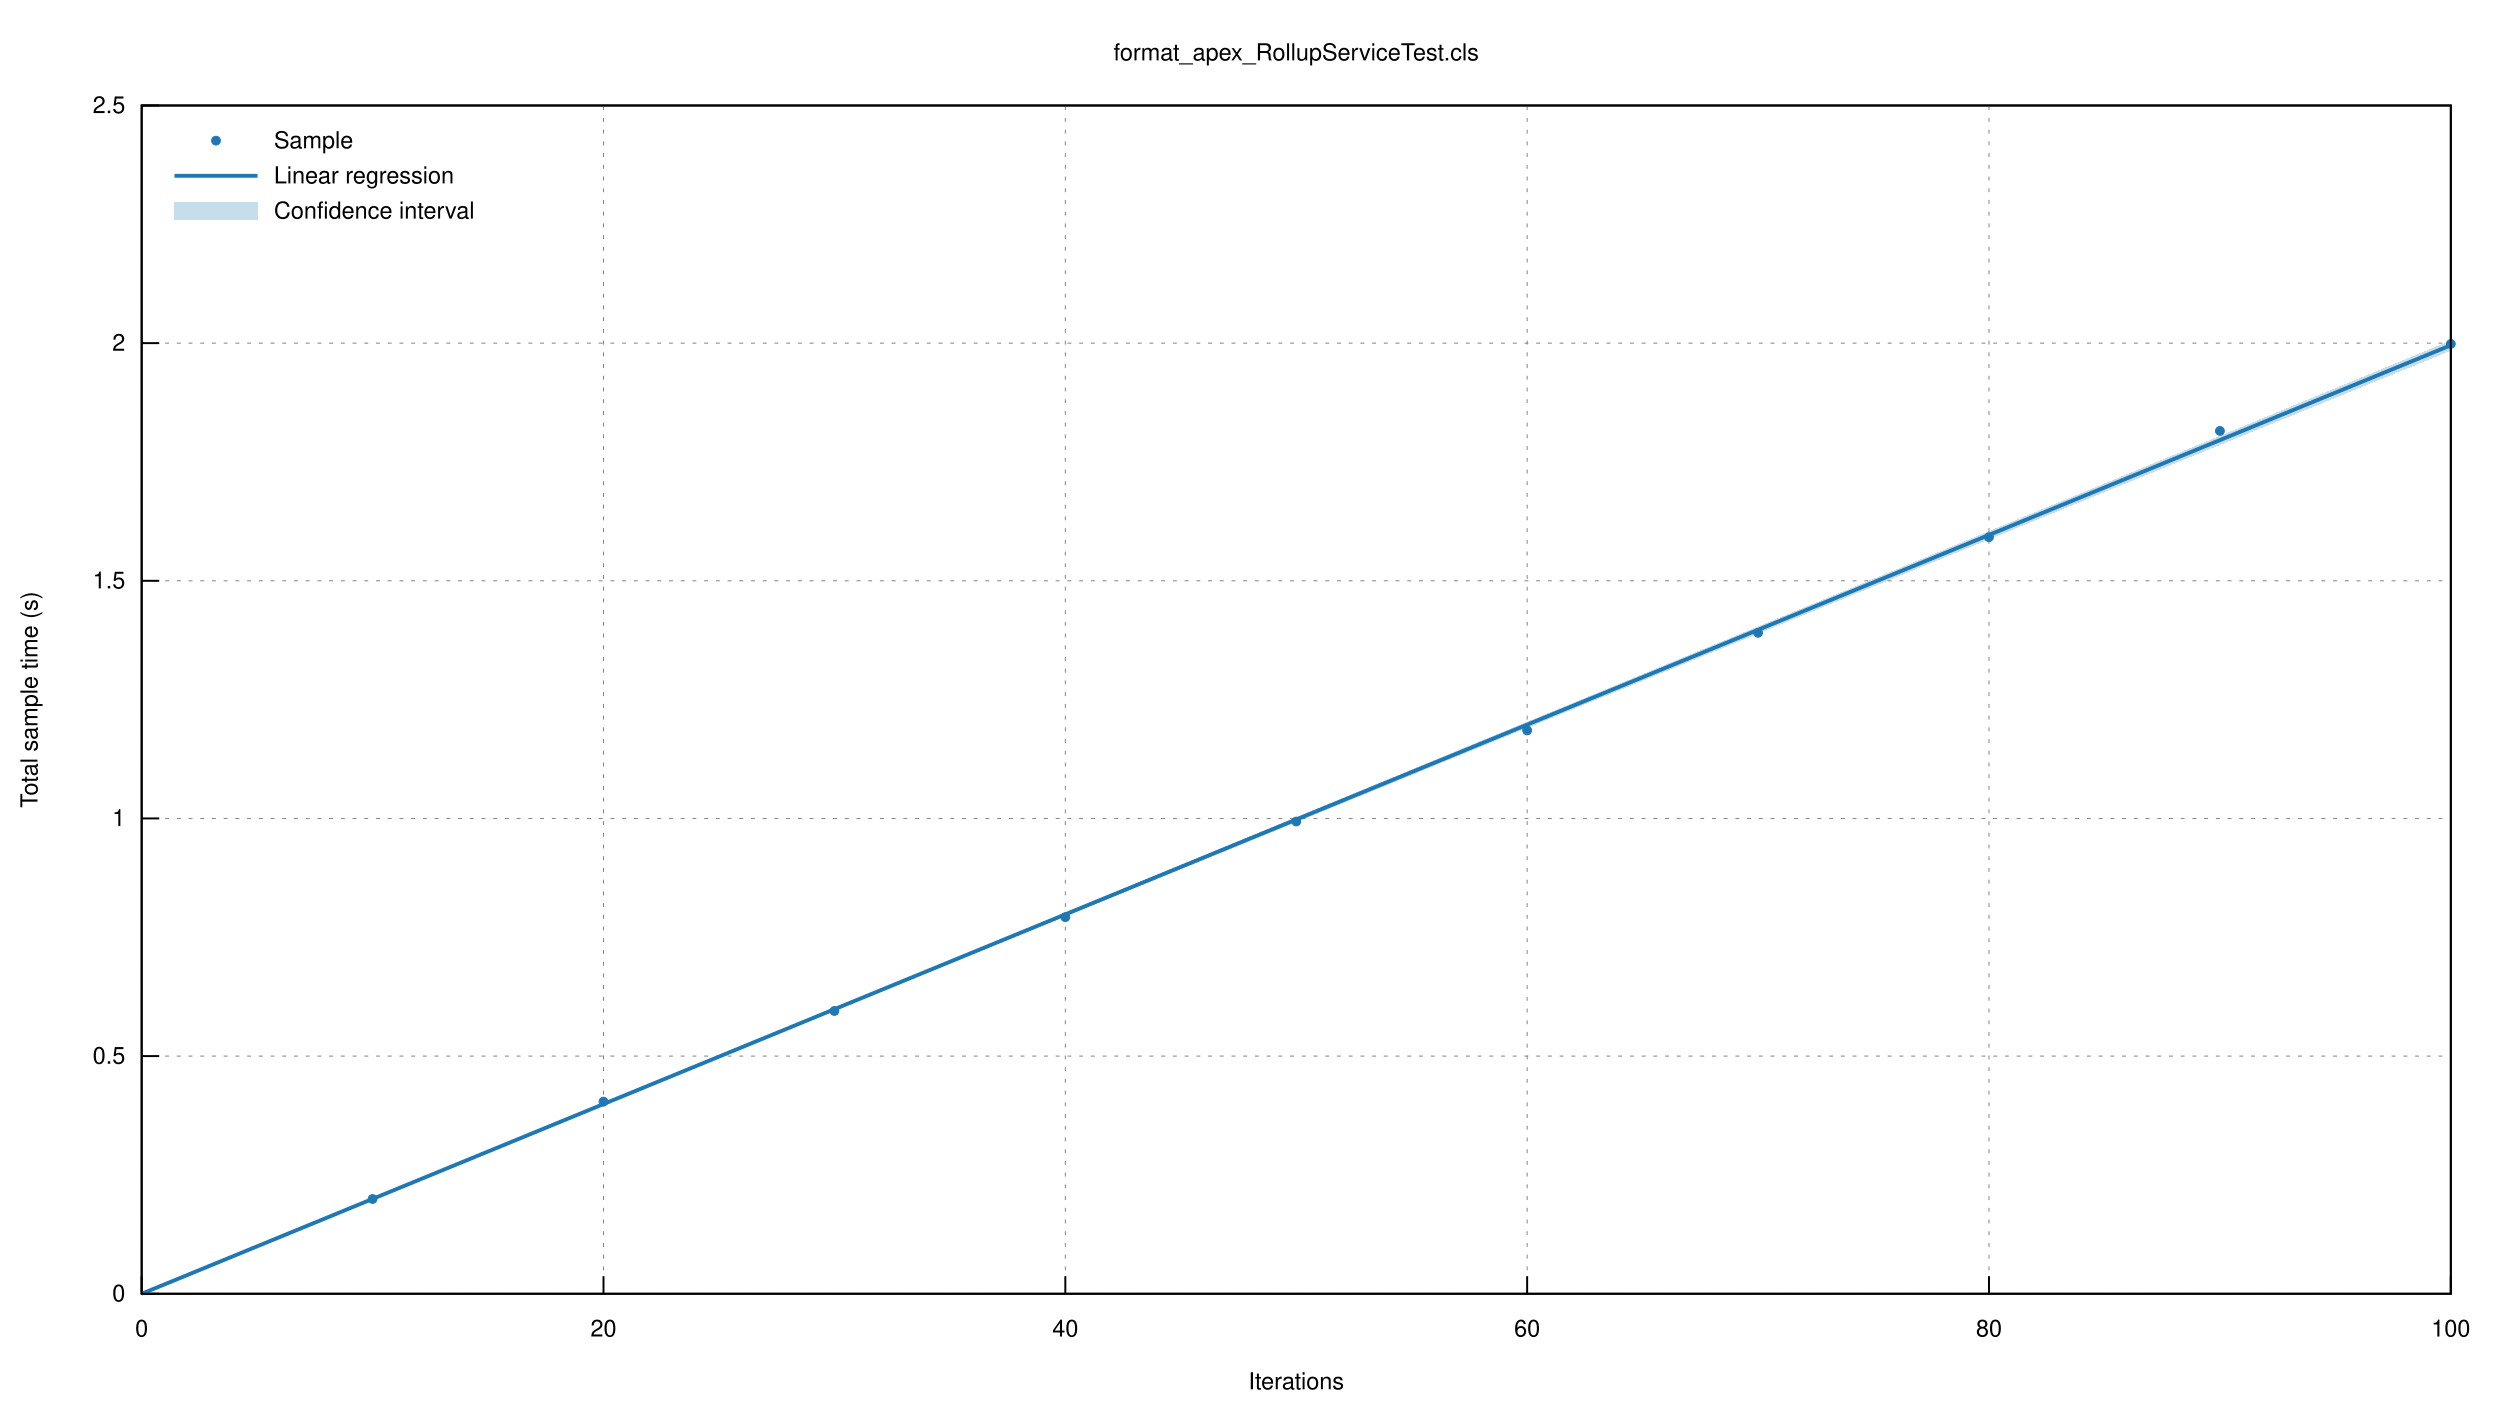
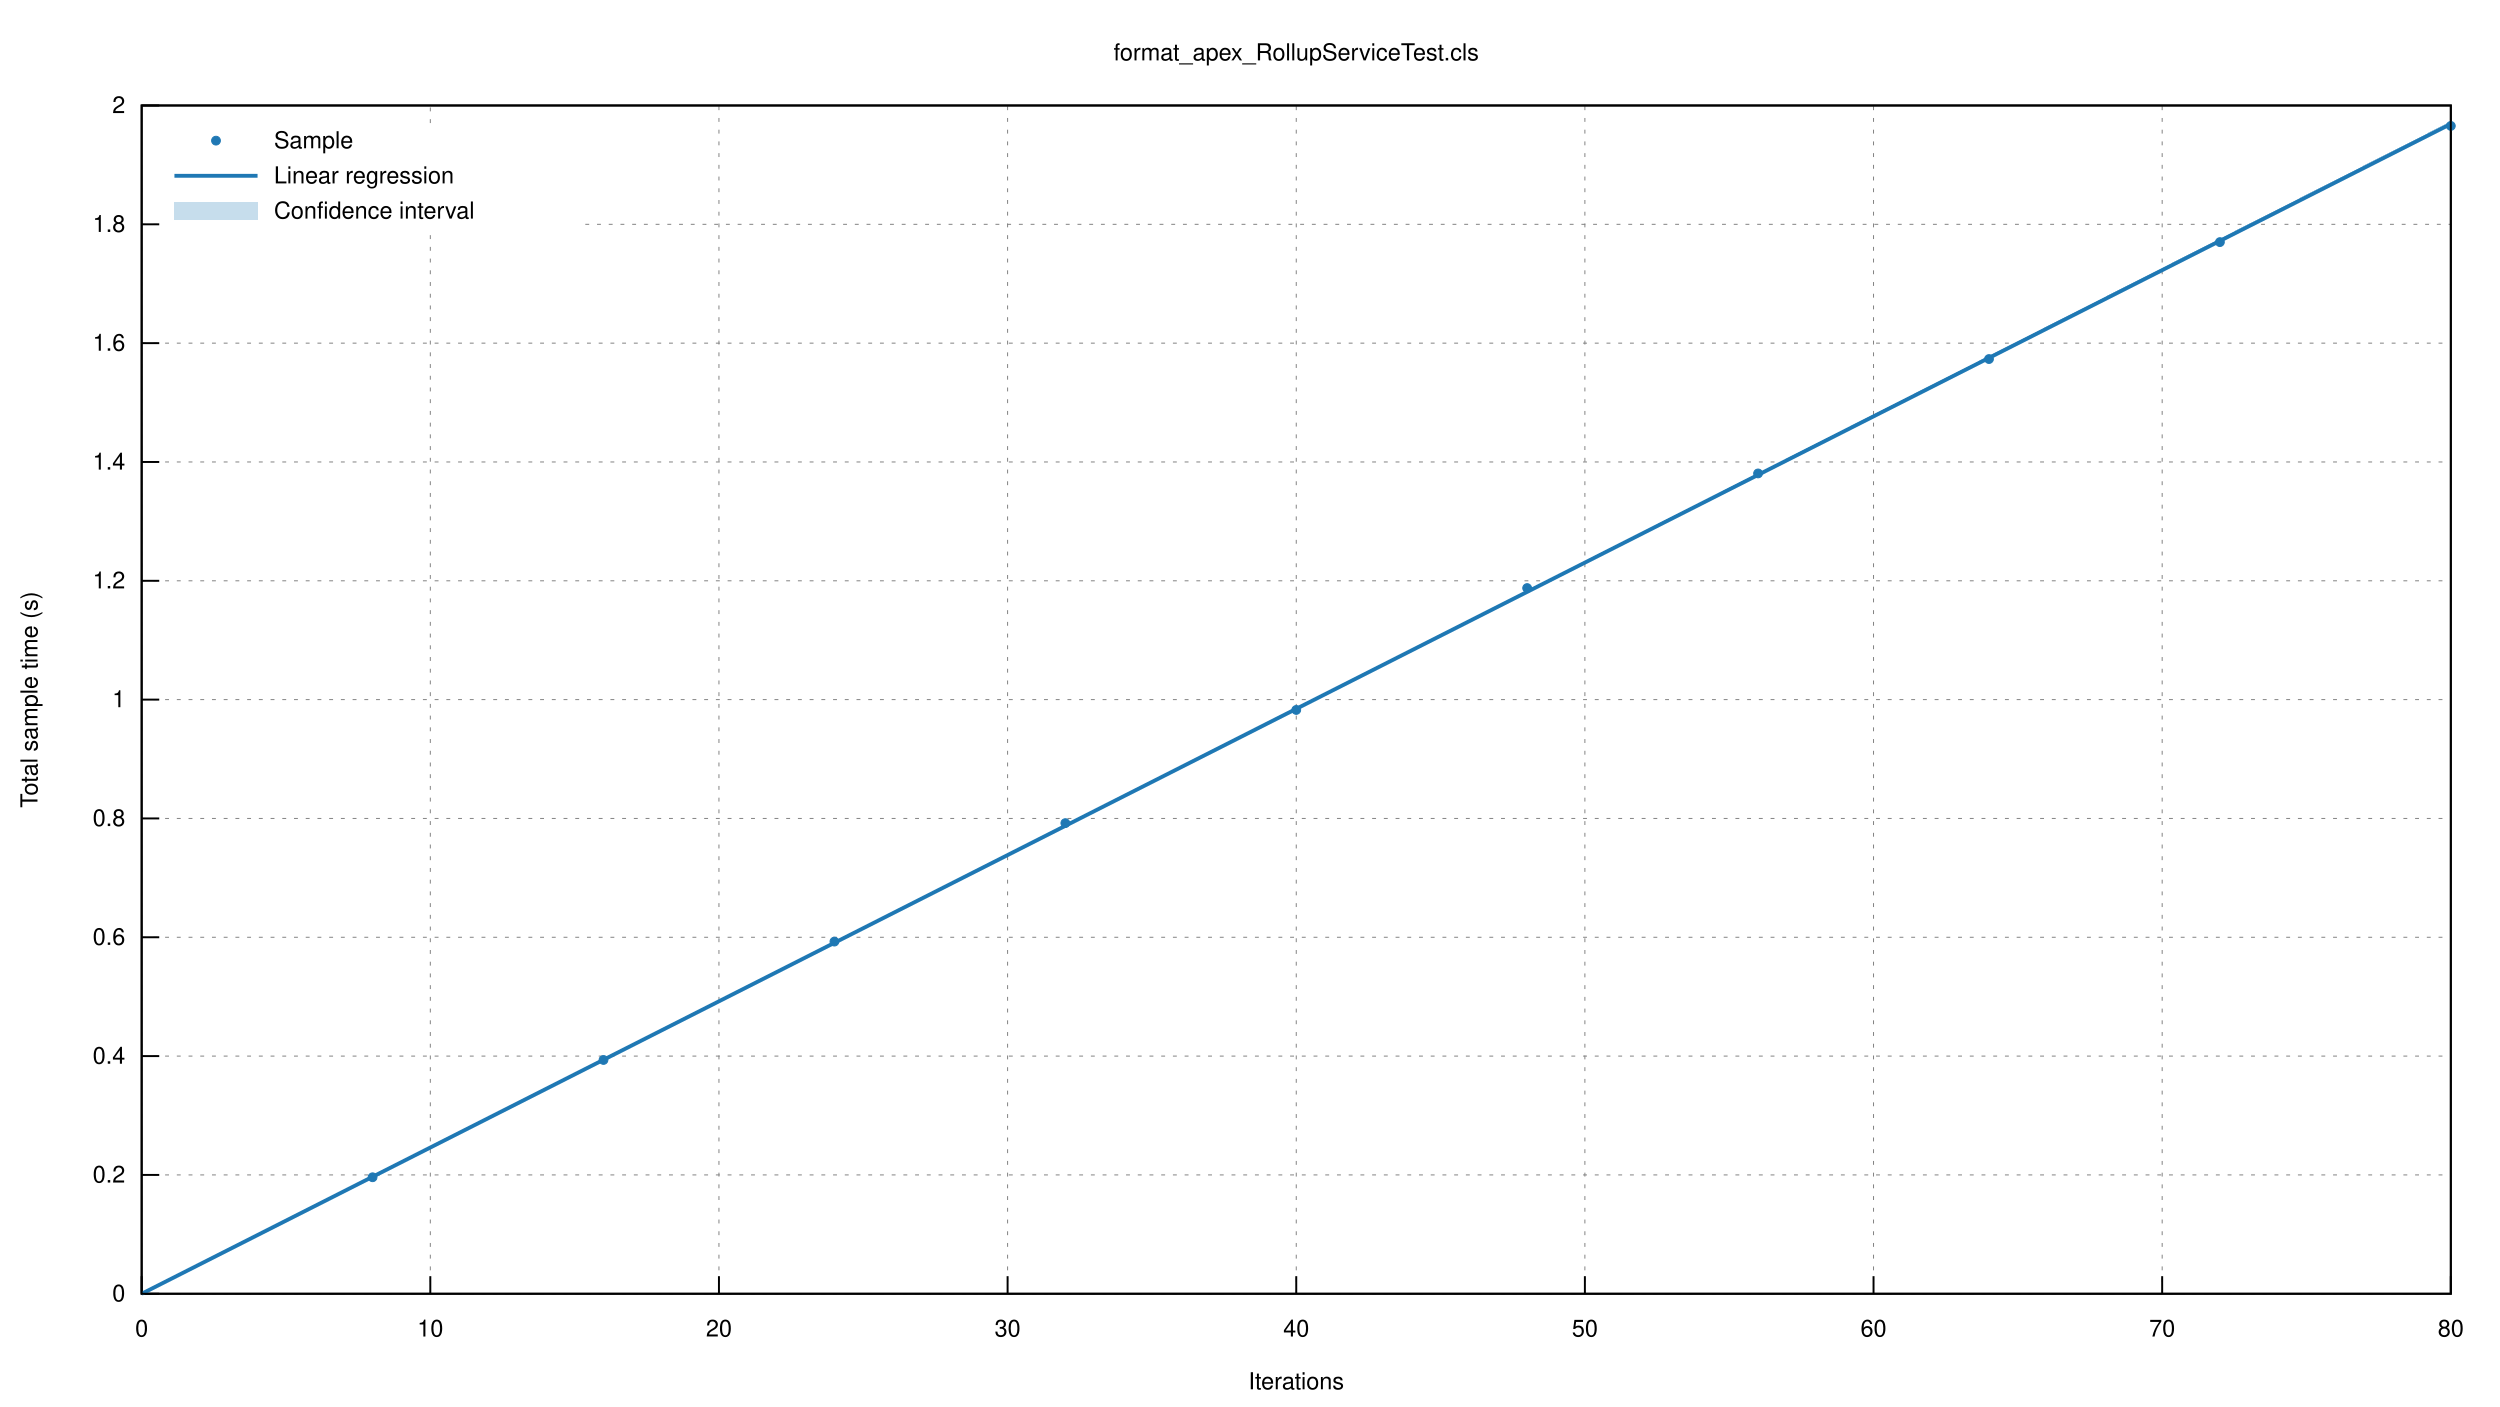
<svg xmlns="http://www.w3.org/2000/svg" xmlns:xlink="http://www.w3.org/1999/xlink" viewBox="0 0 1280 720">
  <g id="gnuplot_canvas">
    <rect x="0" y="0" width="1280" height="720" fill="none" />
    <defs>
      <circle id="gpDot" r="0.5" stroke-width="0.5" stroke="currentColor" />
      <path id="gpPt0" stroke-width="0.222" stroke="currentColor" d="M-1,0 h2 M0,-1 v2" />
      <path id="gpPt1" stroke-width="0.222" stroke="currentColor" d="M-1,-1 L1,1 M1,-1 L-1,1" />
      <path id="gpPt2" stroke-width="0.222" stroke="currentColor" d="M-1,0 L1,0 M0,-1 L0,1 M-1,-1 L1,1 M-1,1 L1,-1" />
      <rect id="gpPt3" stroke-width="0.222" stroke="currentColor" x="-1" y="-1" width="2" height="2" />
      <rect id="gpPt4" stroke-width="0.222" stroke="currentColor" fill="currentColor" x="-1" y="-1" width="2" height="2" />
      <circle id="gpPt5" stroke-width="0.222" stroke="currentColor" cx="0" cy="0" r="1" />
      <use xlink:href="#gpPt5" id="gpPt6" fill="currentColor" stroke="none" />
      <path id="gpPt7" stroke-width="0.222" stroke="currentColor" d="M0,-1.33 L-1.33,0.67 L1.33,0.67 z" />
      <use xlink:href="#gpPt7" id="gpPt8" fill="currentColor" stroke="none" />
      <use xlink:href="#gpPt7" id="gpPt9" stroke="currentColor" transform="rotate(180)" />
      <use xlink:href="#gpPt9" id="gpPt10" fill="currentColor" stroke="none" />
      <use xlink:href="#gpPt3" id="gpPt11" stroke="currentColor" transform="rotate(45)" />
      <use xlink:href="#gpPt11" id="gpPt12" fill="currentColor" stroke="none" />
      <path id="gpPt13" stroke-width="0.222" stroke="currentColor" d="M0,1.330 L1.265,0.411 L0.782,-1.067 L-0.782,-1.076 L-1.265,0.411 z" />
      <use xlink:href="#gpPt13" id="gpPt14" fill="currentColor" stroke="none" />
      <filter id="textbox" filterUnits="objectBoundingBox" x="0" y="0" height="1" width="1">
        <feFlood flood-color="white" flood-opacity="1" result="bgnd" />
        <feComposite in="SourceGraphic" in2="bgnd" operator="atop" />
      </filter>
      <filter id="greybox" filterUnits="objectBoundingBox" x="0" y="0" height="1" width="1">
        <feFlood flood-color="lightgrey" flood-opacity="1" result="grey" />
        <feComposite in="SourceGraphic" in2="grey" operator="atop" />
      </filter>
    </defs>
    <g fill="none" color="white" stroke="currentColor" stroke-width="1.00" stroke-linecap="butt" stroke-linejoin="miter">
</g>
    <g fill="none" color="black" stroke="currentColor" stroke-width="1.00" stroke-linecap="butt" stroke-linejoin="miter">
</g>
    <g fill="none" color="black" stroke="black" stroke-width="0.50" stroke-linecap="butt" stroke-linejoin="miter">
</g>
    <g fill="none" color="gray" stroke="currentColor" stroke-width="0.50" stroke-linecap="butt" stroke-linejoin="miter">
      <path stroke="gray" stroke-dasharray="2,4" class="gridline" d="M72.53,662.40 L1254.82,662.40  " />
    </g>
    <g fill="none" color="gray" stroke="gray" stroke-width="1.00" stroke-linecap="butt" stroke-linejoin="miter">
</g>
    <g fill="none" color="black" stroke="currentColor" stroke-width="1.00" stroke-linecap="butt" stroke-linejoin="miter">
      <path stroke="black" d="M72.53,662.40 L81.53,662.40  " />
      <g transform="translate(64.14,666.30)" stroke="none" fill="black" font-family="Helvetica" font-size="12.00" text-anchor="end">
        <text>
          <tspan font-family="Helvetica"> 0</tspan>
        </text>
      </g>
    </g>
    <g fill="none" color="black" stroke="currentColor" stroke-width="1.00" stroke-linecap="butt" stroke-linejoin="miter">
</g>
    <g fill="none" color="black" stroke="black" stroke-width="0.50" stroke-linecap="butt" stroke-linejoin="miter">
</g>
    <g fill="none" color="gray" stroke="currentColor" stroke-width="0.50" stroke-linecap="butt" stroke-linejoin="miter">
+       <path stroke="gray" stroke-dasharray="2,4" class="gridline" d="M72.53,601.56 L1254.82,601.56  " />
+     </g>
+     <g fill="none" color="gray" stroke="gray" stroke-width="1.00" stroke-linecap="butt" stroke-linejoin="miter">
+ </g>
+     <g fill="none" color="black" stroke="currentColor" stroke-width="1.00" stroke-linecap="butt" stroke-linejoin="miter">
+       <path stroke="black" d="M72.53,601.56 L81.53,601.56  " />
+       <g transform="translate(64.14,605.46)" stroke="none" fill="black" font-family="Helvetica" font-size="12.00" text-anchor="end">
+         <text>
+           <tspan font-family="Helvetica"> 0.2</tspan>
+         </text>
+       </g>
+     </g>
+     <g fill="none" color="black" stroke="currentColor" stroke-width="1.00" stroke-linecap="butt" stroke-linejoin="miter">
+ </g>
+     <g fill="none" color="black" stroke="black" stroke-width="0.50" stroke-linecap="butt" stroke-linejoin="miter">
+ </g>
+     <g fill="none" color="gray" stroke="currentColor" stroke-width="0.50" stroke-linecap="butt" stroke-linejoin="miter">
      <path stroke="gray" stroke-dasharray="2,4" class="gridline" d="M72.53,540.72 L1254.82,540.72  " />
    </g>
    <g fill="none" color="gray" stroke="gray" stroke-width="1.00" stroke-linecap="butt" stroke-linejoin="miter">
</g>
    <g fill="none" color="black" stroke="currentColor" stroke-width="1.00" stroke-linecap="butt" stroke-linejoin="miter">
      <path stroke="black" d="M72.53,540.72 L81.53,540.72  " />
      <g transform="translate(64.14,544.62)" stroke="none" fill="black" font-family="Helvetica" font-size="12.00" text-anchor="end">
        <text>
-           <tspan font-family="Helvetica"> 0.5</tspan>
+           <tspan font-family="Helvetica"> 0.4</tspan>
+         </text>
+       </g>
+     </g>
+     <g fill="none" color="black" stroke="currentColor" stroke-width="1.00" stroke-linecap="butt" stroke-linejoin="miter">
+ </g>
+     <g fill="none" color="black" stroke="black" stroke-width="0.50" stroke-linecap="butt" stroke-linejoin="miter">
+ </g>
+     <g fill="none" color="gray" stroke="currentColor" stroke-width="0.50" stroke-linecap="butt" stroke-linejoin="miter">
+       <path stroke="gray" stroke-dasharray="2,4" class="gridline" d="M72.53,479.88 L1254.82,479.88  " />
+     </g>
+     <g fill="none" color="gray" stroke="gray" stroke-width="1.00" stroke-linecap="butt" stroke-linejoin="miter">
+ </g>
+     <g fill="none" color="black" stroke="currentColor" stroke-width="1.00" stroke-linecap="butt" stroke-linejoin="miter">
+       <path stroke="black" d="M72.53,479.88 L81.53,479.88  " />
+       <g transform="translate(64.14,483.78)" stroke="none" fill="black" font-family="Helvetica" font-size="12.00" text-anchor="end">
+         <text>
+           <tspan font-family="Helvetica"> 0.6</tspan>
        </text>
      </g>
    </g>
    <g fill="none" color="black" stroke="currentColor" stroke-width="1.00" stroke-linecap="butt" stroke-linejoin="miter">
</g>
    <g fill="none" color="black" stroke="black" stroke-width="0.50" stroke-linecap="butt" stroke-linejoin="miter">
</g>
    <g fill="none" color="gray" stroke="currentColor" stroke-width="0.50" stroke-linecap="butt" stroke-linejoin="miter">
      <path stroke="gray" stroke-dasharray="2,4" class="gridline" d="M72.53,419.04 L1254.82,419.04  " />
    </g>
    <g fill="none" color="gray" stroke="gray" stroke-width="1.00" stroke-linecap="butt" stroke-linejoin="miter">
</g>
    <g fill="none" color="black" stroke="currentColor" stroke-width="1.00" stroke-linecap="butt" stroke-linejoin="miter">
      <path stroke="black" d="M72.53,419.04 L81.53,419.04  " />
      <g transform="translate(64.14,422.94)" stroke="none" fill="black" font-family="Helvetica" font-size="12.00" text-anchor="end">
        <text>
+           <tspan font-family="Helvetica"> 0.8</tspan>
+         </text>
+       </g>
+     </g>
+     <g fill="none" color="black" stroke="currentColor" stroke-width="1.00" stroke-linecap="butt" stroke-linejoin="miter">
+ </g>
+     <g fill="none" color="black" stroke="black" stroke-width="0.50" stroke-linecap="butt" stroke-linejoin="miter">
+ </g>
+     <g fill="none" color="gray" stroke="currentColor" stroke-width="0.50" stroke-linecap="butt" stroke-linejoin="miter">
+       <path stroke="gray" stroke-dasharray="2,4" class="gridline" d="M72.53,358.20 L1254.82,358.20  " />
+     </g>
+     <g fill="none" color="gray" stroke="gray" stroke-width="1.00" stroke-linecap="butt" stroke-linejoin="miter">
+ </g>
+     <g fill="none" color="black" stroke="currentColor" stroke-width="1.00" stroke-linecap="butt" stroke-linejoin="miter">
+       <path stroke="black" d="M72.53,358.20 L81.53,358.20  " />
+       <g transform="translate(64.14,362.10)" stroke="none" fill="black" font-family="Helvetica" font-size="12.00" text-anchor="end">
+         <text>
          <tspan font-family="Helvetica"> 1</tspan>
        </text>
      </g>
    </g>
    <g fill="none" color="black" stroke="currentColor" stroke-width="1.00" stroke-linecap="butt" stroke-linejoin="miter">
</g>
    <g fill="none" color="black" stroke="black" stroke-width="0.50" stroke-linecap="butt" stroke-linejoin="miter">
</g>
    <g fill="none" color="gray" stroke="currentColor" stroke-width="0.50" stroke-linecap="butt" stroke-linejoin="miter">
      <path stroke="gray" stroke-dasharray="2,4" class="gridline" d="M72.53,297.37 L1254.82,297.37  " />
    </g>
    <g fill="none" color="gray" stroke="gray" stroke-width="1.00" stroke-linecap="butt" stroke-linejoin="miter">
</g>
    <g fill="none" color="black" stroke="currentColor" stroke-width="1.00" stroke-linecap="butt" stroke-linejoin="miter">
      <path stroke="black" d="M72.53,297.37 L81.53,297.37  " />
      <g transform="translate(64.14,301.27)" stroke="none" fill="black" font-family="Helvetica" font-size="12.00" text-anchor="end">
        <text>
-           <tspan font-family="Helvetica"> 1.5</tspan>
+           <tspan font-family="Helvetica"> 1.2</tspan>
+         </text>
+       </g>
+     </g>
+     <g fill="none" color="black" stroke="currentColor" stroke-width="1.00" stroke-linecap="butt" stroke-linejoin="miter">
+ </g>
+     <g fill="none" color="black" stroke="black" stroke-width="0.50" stroke-linecap="butt" stroke-linejoin="miter">
+ </g>
+     <g fill="none" color="gray" stroke="currentColor" stroke-width="0.50" stroke-linecap="butt" stroke-linejoin="miter">
+       <path stroke="gray" stroke-dasharray="2,4" class="gridline" d="M72.53,236.53 L1254.82,236.53  " />
+     </g>
+     <g fill="none" color="gray" stroke="gray" stroke-width="1.00" stroke-linecap="butt" stroke-linejoin="miter">
+ </g>
+     <g fill="none" color="black" stroke="currentColor" stroke-width="1.00" stroke-linecap="butt" stroke-linejoin="miter">
+       <path stroke="black" d="M72.53,236.53 L81.53,236.53  " />
+       <g transform="translate(64.14,240.43)" stroke="none" fill="black" font-family="Helvetica" font-size="12.00" text-anchor="end">
+         <text>
+           <tspan font-family="Helvetica"> 1.4</tspan>
        </text>
      </g>
    </g>
    <g fill="none" color="black" stroke="currentColor" stroke-width="1.00" stroke-linecap="butt" stroke-linejoin="miter">
</g>
    <g fill="none" color="black" stroke="black" stroke-width="0.50" stroke-linecap="butt" stroke-linejoin="miter">
</g>
    <g fill="none" color="gray" stroke="currentColor" stroke-width="0.50" stroke-linecap="butt" stroke-linejoin="miter">
      <path stroke="gray" stroke-dasharray="2,4" class="gridline" d="M72.53,175.69 L1254.82,175.69  " />
    </g>
    <g fill="none" color="gray" stroke="gray" stroke-width="1.00" stroke-linecap="butt" stroke-linejoin="miter">
</g>
    <g fill="none" color="black" stroke="currentColor" stroke-width="1.00" stroke-linecap="butt" stroke-linejoin="miter">
      <path stroke="black" d="M72.53,175.69 L81.53,175.69  " />
      <g transform="translate(64.14,179.59)" stroke="none" fill="black" font-family="Helvetica" font-size="12.00" text-anchor="end">
        <text>
-           <tspan font-family="Helvetica"> 2</tspan>
+           <tspan font-family="Helvetica"> 1.6</tspan>
+         </text>
+       </g>
+     </g>
+     <g fill="none" color="black" stroke="currentColor" stroke-width="1.00" stroke-linecap="butt" stroke-linejoin="miter">
+ </g>
+     <g fill="none" color="black" stroke="black" stroke-width="0.50" stroke-linecap="butt" stroke-linejoin="miter">
+ </g>
+     <g fill="none" color="gray" stroke="currentColor" stroke-width="0.50" stroke-linecap="butt" stroke-linejoin="miter">
+       <path stroke="gray" stroke-dasharray="2,4" class="gridline" d="M72.53,114.85 L80.92,114.85 M299.67,114.85 L1254.82,114.85  " />
+     </g>
+     <g fill="none" color="gray" stroke="gray" stroke-width="1.00" stroke-linecap="butt" stroke-linejoin="miter">
+ </g>
+     <g fill="none" color="black" stroke="currentColor" stroke-width="1.00" stroke-linecap="butt" stroke-linejoin="miter">
+       <path stroke="black" d="M72.53,114.85 L81.53,114.85  " />
+       <g transform="translate(64.14,118.75)" stroke="none" fill="black" font-family="Helvetica" font-size="12.00" text-anchor="end">
+         <text>
+           <tspan font-family="Helvetica"> 1.8</tspan>
        </text>
      </g>
    </g>
    <g fill="none" color="black" stroke="currentColor" stroke-width="1.00" stroke-linecap="butt" stroke-linejoin="miter">
</g>
    <g fill="none" color="black" stroke="black" stroke-width="0.50" stroke-linecap="butt" stroke-linejoin="miter">
</g>
    <g fill="none" color="gray" stroke="currentColor" stroke-width="0.50" stroke-linecap="butt" stroke-linejoin="miter">
      <path stroke="gray" stroke-dasharray="2,4" class="gridline" d="M72.53,54.01 L1254.82,54.01  " />
    </g>
    <g fill="none" color="gray" stroke="gray" stroke-width="1.00" stroke-linecap="butt" stroke-linejoin="miter">
</g>
    <g fill="none" color="black" stroke="currentColor" stroke-width="1.00" stroke-linecap="butt" stroke-linejoin="miter">
      <path stroke="black" d="M72.53,54.01 L81.53,54.01  " />
      <g transform="translate(64.14,57.91)" stroke="none" fill="black" font-family="Helvetica" font-size="12.00" text-anchor="end">
        <text>
-           <tspan font-family="Helvetica"> 2.5</tspan>
+           <tspan font-family="Helvetica"> 2</tspan>
        </text>
      </g>
    </g>
    <g fill="none" color="black" stroke="currentColor" stroke-width="1.00" stroke-linecap="butt" stroke-linejoin="miter">
</g>
    <g fill="none" color="black" stroke="black" stroke-width="0.50" stroke-linecap="butt" stroke-linejoin="miter">
</g>
    <g fill="none" color="gray" stroke="currentColor" stroke-width="0.50" stroke-linecap="butt" stroke-linejoin="miter">
      <path stroke="gray" stroke-dasharray="2,4" class="gridline" d="M72.53,662.40 L72.53,54.01  " />
    </g>
    <g fill="none" color="gray" stroke="gray" stroke-width="1.00" stroke-linecap="butt" stroke-linejoin="miter">
</g>
    <g fill="none" color="black" stroke="currentColor" stroke-width="1.00" stroke-linecap="butt" stroke-linejoin="miter">
      <path stroke="black" d="M72.53,662.40 L72.53,653.40  " />
      <g transform="translate(72.53,684.30)" stroke="none" fill="black" font-family="Helvetica" font-size="12.00" text-anchor="middle">
        <text>
          <tspan font-family="Helvetica"> 0</tspan>
        </text>
      </g>
    </g>
    <g fill="none" color="black" stroke="currentColor" stroke-width="1.00" stroke-linecap="butt" stroke-linejoin="miter">
</g>
    <g fill="none" color="black" stroke="black" stroke-width="0.50" stroke-linecap="butt" stroke-linejoin="miter">
</g>
    <g fill="none" color="gray" stroke="currentColor" stroke-width="0.50" stroke-linecap="butt" stroke-linejoin="miter">
-       <path stroke="gray" stroke-dasharray="2,4" class="gridline" d="M308.99,662.40 L308.99,54.01  " />
-     </g>
-     <g fill="none" color="gray" stroke="gray" stroke-width="1.00" stroke-linecap="butt" stroke-linejoin="miter">
- </g>
-     <g fill="none" color="black" stroke="currentColor" stroke-width="1.00" stroke-linecap="butt" stroke-linejoin="miter">
-       <path stroke="black" d="M308.99,662.40 L308.99,653.40  " />
-       <g transform="translate(308.99,684.30)" stroke="none" fill="black" font-family="Helvetica" font-size="12.00" text-anchor="middle">
+       <path stroke="gray" stroke-dasharray="2,4" class="gridline" d="M220.32,662.40 L220.32,117.01 M220.32,63.01 L220.32,54.01  " />
+     </g>
+     <g fill="none" color="gray" stroke="gray" stroke-width="1.00" stroke-linecap="butt" stroke-linejoin="miter">
+ </g>
+     <g fill="none" color="black" stroke="currentColor" stroke-width="1.00" stroke-linecap="butt" stroke-linejoin="miter">
+       <path stroke="black" d="M220.32,662.40 L220.32,653.40  " />
+       <g transform="translate(220.32,684.30)" stroke="none" fill="black" font-family="Helvetica" font-size="12.00" text-anchor="middle">
+         <text>
+           <tspan font-family="Helvetica"> 10</tspan>
+         </text>
+       </g>
+     </g>
+     <g fill="none" color="black" stroke="currentColor" stroke-width="1.00" stroke-linecap="butt" stroke-linejoin="miter">
+ </g>
+     <g fill="none" color="black" stroke="black" stroke-width="0.50" stroke-linecap="butt" stroke-linejoin="miter">
+ </g>
+     <g fill="none" color="gray" stroke="currentColor" stroke-width="0.50" stroke-linecap="butt" stroke-linejoin="miter">
+       <path stroke="gray" stroke-dasharray="2,4" class="gridline" d="M368.10,662.40 L368.10,54.01  " />
+     </g>
+     <g fill="none" color="gray" stroke="gray" stroke-width="1.00" stroke-linecap="butt" stroke-linejoin="miter">
+ </g>
+     <g fill="none" color="black" stroke="currentColor" stroke-width="1.00" stroke-linecap="butt" stroke-linejoin="miter">
+       <path stroke="black" d="M368.10,662.40 L368.10,653.40  " />
+       <g transform="translate(368.10,684.30)" stroke="none" fill="black" font-family="Helvetica" font-size="12.00" text-anchor="middle">
        <text>
          <tspan font-family="Helvetica"> 20</tspan>
        </text>
      </g>
    </g>
    <g fill="none" color="black" stroke="currentColor" stroke-width="1.00" stroke-linecap="butt" stroke-linejoin="miter">
</g>
    <g fill="none" color="black" stroke="black" stroke-width="0.50" stroke-linecap="butt" stroke-linejoin="miter">
</g>
    <g fill="none" color="gray" stroke="currentColor" stroke-width="0.50" stroke-linecap="butt" stroke-linejoin="miter">
-       <path stroke="gray" stroke-dasharray="2,4" class="gridline" d="M545.45,662.40 L545.45,54.01  " />
-     </g>
-     <g fill="none" color="gray" stroke="gray" stroke-width="1.00" stroke-linecap="butt" stroke-linejoin="miter">
- </g>
-     <g fill="none" color="black" stroke="currentColor" stroke-width="1.00" stroke-linecap="butt" stroke-linejoin="miter">
-       <path stroke="black" d="M545.45,662.40 L545.45,653.40  " />
-       <g transform="translate(545.45,684.30)" stroke="none" fill="black" font-family="Helvetica" font-size="12.00" text-anchor="middle">
+       <path stroke="gray" stroke-dasharray="2,4" class="gridline" d="M515.89,662.40 L515.89,54.01  " />
+     </g>
+     <g fill="none" color="gray" stroke="gray" stroke-width="1.00" stroke-linecap="butt" stroke-linejoin="miter">
+ </g>
+     <g fill="none" color="black" stroke="currentColor" stroke-width="1.00" stroke-linecap="butt" stroke-linejoin="miter">
+       <path stroke="black" d="M515.89,662.40 L515.89,653.40  " />
+       <g transform="translate(515.89,684.30)" stroke="none" fill="black" font-family="Helvetica" font-size="12.00" text-anchor="middle">
+         <text>
+           <tspan font-family="Helvetica"> 30</tspan>
+         </text>
+       </g>
+     </g>
+     <g fill="none" color="black" stroke="currentColor" stroke-width="1.00" stroke-linecap="butt" stroke-linejoin="miter">
+ </g>
+     <g fill="none" color="black" stroke="black" stroke-width="0.50" stroke-linecap="butt" stroke-linejoin="miter">
+ </g>
+     <g fill="none" color="gray" stroke="currentColor" stroke-width="0.50" stroke-linecap="butt" stroke-linejoin="miter">
+       <path stroke="gray" stroke-dasharray="2,4" class="gridline" d="M663.68,662.40 L663.68,54.01  " />
+     </g>
+     <g fill="none" color="gray" stroke="gray" stroke-width="1.00" stroke-linecap="butt" stroke-linejoin="miter">
+ </g>
+     <g fill="none" color="black" stroke="currentColor" stroke-width="1.00" stroke-linecap="butt" stroke-linejoin="miter">
+       <path stroke="black" d="M663.68,662.40 L663.68,653.40  " />
+       <g transform="translate(663.68,684.30)" stroke="none" fill="black" font-family="Helvetica" font-size="12.00" text-anchor="middle">
        <text>
          <tspan font-family="Helvetica"> 40</tspan>
        </text>
      </g>
    </g>
    <g fill="none" color="black" stroke="currentColor" stroke-width="1.00" stroke-linecap="butt" stroke-linejoin="miter">
</g>
    <g fill="none" color="black" stroke="black" stroke-width="0.50" stroke-linecap="butt" stroke-linejoin="miter">
</g>
    <g fill="none" color="gray" stroke="currentColor" stroke-width="0.50" stroke-linecap="butt" stroke-linejoin="miter">
-       <path stroke="gray" stroke-dasharray="2,4" class="gridline" d="M781.90,662.40 L781.90,54.01  " />
-     </g>
-     <g fill="none" color="gray" stroke="gray" stroke-width="1.00" stroke-linecap="butt" stroke-linejoin="miter">
- </g>
-     <g fill="none" color="black" stroke="currentColor" stroke-width="1.00" stroke-linecap="butt" stroke-linejoin="miter">
-       <path stroke="black" d="M781.90,662.40 L781.90,653.40  " />
-       <g transform="translate(781.90,684.30)" stroke="none" fill="black" font-family="Helvetica" font-size="12.00" text-anchor="middle">
+       <path stroke="gray" stroke-dasharray="2,4" class="gridline" d="M811.46,662.40 L811.46,54.01  " />
+     </g>
+     <g fill="none" color="gray" stroke="gray" stroke-width="1.00" stroke-linecap="butt" stroke-linejoin="miter">
+ </g>
+     <g fill="none" color="black" stroke="currentColor" stroke-width="1.00" stroke-linecap="butt" stroke-linejoin="miter">
+       <path stroke="black" d="M811.46,662.40 L811.46,653.40  " />
+       <g transform="translate(811.46,684.30)" stroke="none" fill="black" font-family="Helvetica" font-size="12.00" text-anchor="middle">
+         <text>
+           <tspan font-family="Helvetica"> 50</tspan>
+         </text>
+       </g>
+     </g>
+     <g fill="none" color="black" stroke="currentColor" stroke-width="1.00" stroke-linecap="butt" stroke-linejoin="miter">
+ </g>
+     <g fill="none" color="black" stroke="black" stroke-width="0.50" stroke-linecap="butt" stroke-linejoin="miter">
+ </g>
+     <g fill="none" color="gray" stroke="currentColor" stroke-width="0.50" stroke-linecap="butt" stroke-linejoin="miter">
+       <path stroke="gray" stroke-dasharray="2,4" class="gridline" d="M959.25,662.40 L959.25,54.01  " />
+     </g>
+     <g fill="none" color="gray" stroke="gray" stroke-width="1.00" stroke-linecap="butt" stroke-linejoin="miter">
+ </g>
+     <g fill="none" color="black" stroke="currentColor" stroke-width="1.00" stroke-linecap="butt" stroke-linejoin="miter">
+       <path stroke="black" d="M959.25,662.40 L959.25,653.40  " />
+       <g transform="translate(959.25,684.30)" stroke="none" fill="black" font-family="Helvetica" font-size="12.00" text-anchor="middle">
        <text>
          <tspan font-family="Helvetica"> 60</tspan>
        </text>
      </g>
    </g>
    <g fill="none" color="black" stroke="currentColor" stroke-width="1.00" stroke-linecap="butt" stroke-linejoin="miter">
</g>
    <g fill="none" color="black" stroke="black" stroke-width="0.50" stroke-linecap="butt" stroke-linejoin="miter">
</g>
    <g fill="none" color="gray" stroke="currentColor" stroke-width="0.50" stroke-linecap="butt" stroke-linejoin="miter">
-       <path stroke="gray" stroke-dasharray="2,4" class="gridline" d="M1018.36,662.40 L1018.36,54.01  " />
-     </g>
-     <g fill="none" color="gray" stroke="gray" stroke-width="1.00" stroke-linecap="butt" stroke-linejoin="miter">
- </g>
-     <g fill="none" color="black" stroke="currentColor" stroke-width="1.00" stroke-linecap="butt" stroke-linejoin="miter">
-       <path stroke="black" d="M1018.36,662.40 L1018.36,653.40  " />
-       <g transform="translate(1018.36,684.30)" stroke="none" fill="black" font-family="Helvetica" font-size="12.00" text-anchor="middle">
-         <text>
-           <tspan font-family="Helvetica"> 80</tspan>
+       <path stroke="gray" stroke-dasharray="2,4" class="gridline" d="M1107.03,662.40 L1107.03,54.01  " />
+     </g>
+     <g fill="none" color="gray" stroke="gray" stroke-width="1.00" stroke-linecap="butt" stroke-linejoin="miter">
+ </g>
+     <g fill="none" color="black" stroke="currentColor" stroke-width="1.00" stroke-linecap="butt" stroke-linejoin="miter">
+       <path stroke="black" d="M1107.03,662.40 L1107.03,653.40  " />
+       <g transform="translate(1107.03,684.30)" stroke="none" fill="black" font-family="Helvetica" font-size="12.00" text-anchor="middle">
+         <text>
+           <tspan font-family="Helvetica"> 70</tspan>
        </text>
      </g>
    </g>
    <g fill="none" color="black" stroke="currentColor" stroke-width="1.00" stroke-linecap="butt" stroke-linejoin="miter">
</g>
    <g fill="none" color="black" stroke="black" stroke-width="0.50" stroke-linecap="butt" stroke-linejoin="miter">
</g>
    <g fill="none" color="gray" stroke="currentColor" stroke-width="0.50" stroke-linecap="butt" stroke-linejoin="miter">
      <path stroke="gray" stroke-dasharray="2,4" class="gridline" d="M1254.82,662.40 L1254.82,54.01  " />
    </g>
    <g fill="none" color="gray" stroke="gray" stroke-width="1.00" stroke-linecap="butt" stroke-linejoin="miter">
</g>
    <g fill="none" color="black" stroke="currentColor" stroke-width="1.00" stroke-linecap="butt" stroke-linejoin="miter">
      <path stroke="black" d="M1254.82,662.40 L1254.82,653.40  " />
      <g transform="translate(1254.82,684.30)" stroke="none" fill="black" font-family="Helvetica" font-size="12.00" text-anchor="middle">
        <text>
-           <tspan font-family="Helvetica"> 100</tspan>
+           <tspan font-family="Helvetica"> 80</tspan>
        </text>
      </g>
    </g>
    <g fill="none" color="black" stroke="currentColor" stroke-width="1.00" stroke-linecap="butt" stroke-linejoin="miter">
</g>
    <g fill="none" color="black" stroke="currentColor" stroke-width="1.00" stroke-linecap="butt" stroke-linejoin="miter">
      <path stroke="black" d="M72.53,54.01 L72.53,662.40 L1254.82,662.40 L1254.82,54.01 L72.53,54.01 Z  " />
    </g>
    <g fill="none" color="black" stroke="currentColor" stroke-width="1.00" stroke-linecap="butt" stroke-linejoin="miter">
      <g transform="translate(19.18,358.21) rotate(270)" stroke="none" fill="black" font-family="Helvetica" font-size="12.00" text-anchor="middle">
        <text>
          <tspan font-family="Helvetica">Total sample time (s)</tspan>
        </text>
      </g>
    </g>
    <g fill="none" color="black" stroke="currentColor" stroke-width="1.00" stroke-linecap="butt" stroke-linejoin="miter">
      <g transform="translate(663.67,711.30)" stroke="none" fill="black" font-family="Helvetica" font-size="12.00" text-anchor="middle">
        <text>
          <tspan font-family="Helvetica">Iterations</tspan>
        </text>
      </g>
    </g>
    <g fill="none" color="black" stroke="currentColor" stroke-width="1.00" stroke-linecap="butt" stroke-linejoin="miter">
</g>
    <g id="gnuplot_plot_1">
      <g fill="none" color="black" stroke="currentColor" stroke-width="1.00" stroke-linecap="butt" stroke-linejoin="miter">
        <g transform="translate(140.26,75.91)" stroke="none" fill="black" font-family="Helvetica" font-size="12.00" text-anchor="start">
          <text>
            <tspan font-family="Helvetica">Sample</tspan>
          </text>
        </g>
      </g>
      <g fill="none" color="black" stroke="currentColor" stroke-width="1.00" stroke-linecap="butt" stroke-linejoin="miter">
-         <use xlink:href="#gpPt6" transform="translate(190.76,613.89) scale(2.25)" color="rgb( 31, 120, 180)" />
-         <use xlink:href="#gpPt6" transform="translate(308.99,564.03) scale(2.25)" color="rgb( 31, 120, 180)" />
-         <use xlink:href="#gpPt6" transform="translate(427.22,517.62) scale(2.25)" color="rgb( 31, 120, 180)" />
-         <use xlink:href="#gpPt6" transform="translate(545.45,469.59) scale(2.25)" color="rgb( 31, 120, 180)" />
-         <use xlink:href="#gpPt6" transform="translate(663.68,420.62) scale(2.25)" color="rgb( 31, 120, 180)" />
-         <use xlink:href="#gpPt6" transform="translate(781.90,373.98) scale(2.25)" color="rgb( 31, 120, 180)" />
-         <use xlink:href="#gpPt6" transform="translate(900.13,324.00) scale(2.25)" color="rgb( 31, 120, 180)" />
-         <use xlink:href="#gpPt6" transform="translate(1018.36,275.04) scale(2.25)" color="rgb( 31, 120, 180)" />
-         <use xlink:href="#gpPt6" transform="translate(1136.59,220.62) scale(2.25)" color="rgb( 31, 120, 180)" />
-         <use xlink:href="#gpPt6" transform="translate(1254.82,176.08) scale(2.25)" color="rgb( 31, 120, 180)" />
+         <use xlink:href="#gpPt6" transform="translate(190.76,602.76) scale(2.25)" color="rgb( 31, 120, 180)" />
+         <use xlink:href="#gpPt6" transform="translate(308.99,542.70) scale(2.25)" color="rgb( 31, 120, 180)" />
+         <use xlink:href="#gpPt6" transform="translate(427.22,482.10) scale(2.25)" color="rgb( 31, 120, 180)" />
+         <use xlink:href="#gpPt6" transform="translate(545.45,421.44) scale(2.25)" color="rgb( 31, 120, 180)" />
+         <use xlink:href="#gpPt6" transform="translate(663.68,363.49) scale(2.25)" color="rgb( 31, 120, 180)" />
+         <use xlink:href="#gpPt6" transform="translate(781.90,301.09) scale(2.25)" color="rgb( 31, 120, 180)" />
+         <use xlink:href="#gpPt6" transform="translate(900.13,242.40) scale(2.25)" color="rgb( 31, 120, 180)" />
+         <use xlink:href="#gpPt6" transform="translate(1018.36,183.83) scale(2.25)" color="rgb( 31, 120, 180)" />
+         <use xlink:href="#gpPt6" transform="translate(1136.59,123.96) scale(2.25)" color="rgb( 31, 120, 180)" />
+         <use xlink:href="#gpPt6" transform="translate(1254.82,64.47) scale(2.25)" color="rgb( 31, 120, 180)" />
        <use xlink:href="#gpPt6" transform="translate(110.59,72.01) scale(2.25)" color="rgb( 31, 120, 180)" />
      </g>
    </g>
    <g id="gnuplot_plot_2">
      <g fill="none" color="white" stroke="rgb( 31, 120, 180)" stroke-width="2.00" stroke-linecap="butt" stroke-linejoin="miter">
</g>
      <g fill="none" color="black" stroke="currentColor" stroke-width="2.00" stroke-linecap="butt" stroke-linejoin="miter">
        <g transform="translate(140.26,93.91)" stroke="none" fill="black" font-family="Helvetica" font-size="12.00" text-anchor="start">
          <text>
            <tspan font-family="Helvetica">Linear regression</tspan>
          </text>
        </g>
      </g>
      <g fill="none" color="black" stroke="currentColor" stroke-width="2.00" stroke-linecap="butt" stroke-linejoin="miter">
-         <path stroke="rgb( 31, 120, 180)" d="M89.31,90.01 L131.87,90.01 M72.53,662.40 L1254.82,176.76  " />
+         <path stroke="rgb( 31, 120, 180)" d="M89.31,90.01 L131.87,90.01 M72.53,662.40 L1254.82,63.44  " />
      </g>
    </g>
    <g id="gnuplot_plot_3">
      <g fill="none" color="white" stroke="rgb( 31, 120, 180)" stroke-width="1.00" stroke-linecap="butt" stroke-linejoin="miter">
</g>
      <g fill="none" color="black" stroke="currentColor" stroke-width="1.00" stroke-linecap="butt" stroke-linejoin="miter">
        <g transform="translate(140.26,111.91)" stroke="none" fill="black" font-family="Helvetica" font-size="12.00" text-anchor="start">
          <text>
            <tspan font-family="Helvetica">Confidence interval</tspan>
          </text>
        </g>
      </g>
      <g fill="none" color="black" stroke="currentColor" stroke-width="1.00" stroke-linecap="butt" stroke-linejoin="miter">
        <g stroke="none" shape-rendering="crispEdges">
          <polygon fill="rgb( 31, 120, 180)" fill-opacity="0.25" points="89.31,112.51 131.87,112.51 131.87,103.51 89.31,103.51 " />
          <polygon fill="rgb( 31, 120, 180)" fill-opacity="0.25" points="72.53,662.40 72.53,662.40 72.53,662.40 " />
-           <polygon fill="rgb( 31, 120, 180)" fill-opacity="0.25" points="72.53,662.40 1254.82,179.55 1254.82,174.34 " />
+           <polygon fill="rgb( 31, 120, 180)" fill-opacity="0.25" points="72.53,662.40 1254.82,64.18 1254.82,62.03 " />
        </g>
      </g>
    </g>
    <g fill="none" color="white" stroke="rgb( 31, 120, 180)" stroke-width="2.00" stroke-linecap="butt" stroke-linejoin="miter">
</g>
    <g fill="none" color="black" stroke="currentColor" stroke-width="2.00" stroke-linecap="butt" stroke-linejoin="miter">
</g>
    <g fill="none" color="black" stroke="black" stroke-width="1.00" stroke-linecap="butt" stroke-linejoin="miter">
</g>
    <g fill="none" color="black" stroke="currentColor" stroke-width="1.00" stroke-linecap="butt" stroke-linejoin="miter">
      <path stroke="black" d="M72.53,54.01 L72.53,662.40 L1254.82,662.40 L1254.82,54.01 L72.53,54.01 Z  " />
    </g>
    <g fill="none" color="black" stroke="currentColor" stroke-width="1.00" stroke-linecap="butt" stroke-linejoin="miter">
      <g transform="translate(663.67,30.91)" stroke="none" fill="black" font-family="Helvetica" font-size="12.00" text-anchor="middle">
        <text>
          <tspan font-family="Helvetica">format_apex_RollupServiceTest.cls</tspan>
        </text>
      </g>
    </g>
    <g fill="none" color="black" stroke="currentColor" stroke-width="1.00" stroke-linecap="butt" stroke-linejoin="miter">
</g>
  </g>
</svg>
